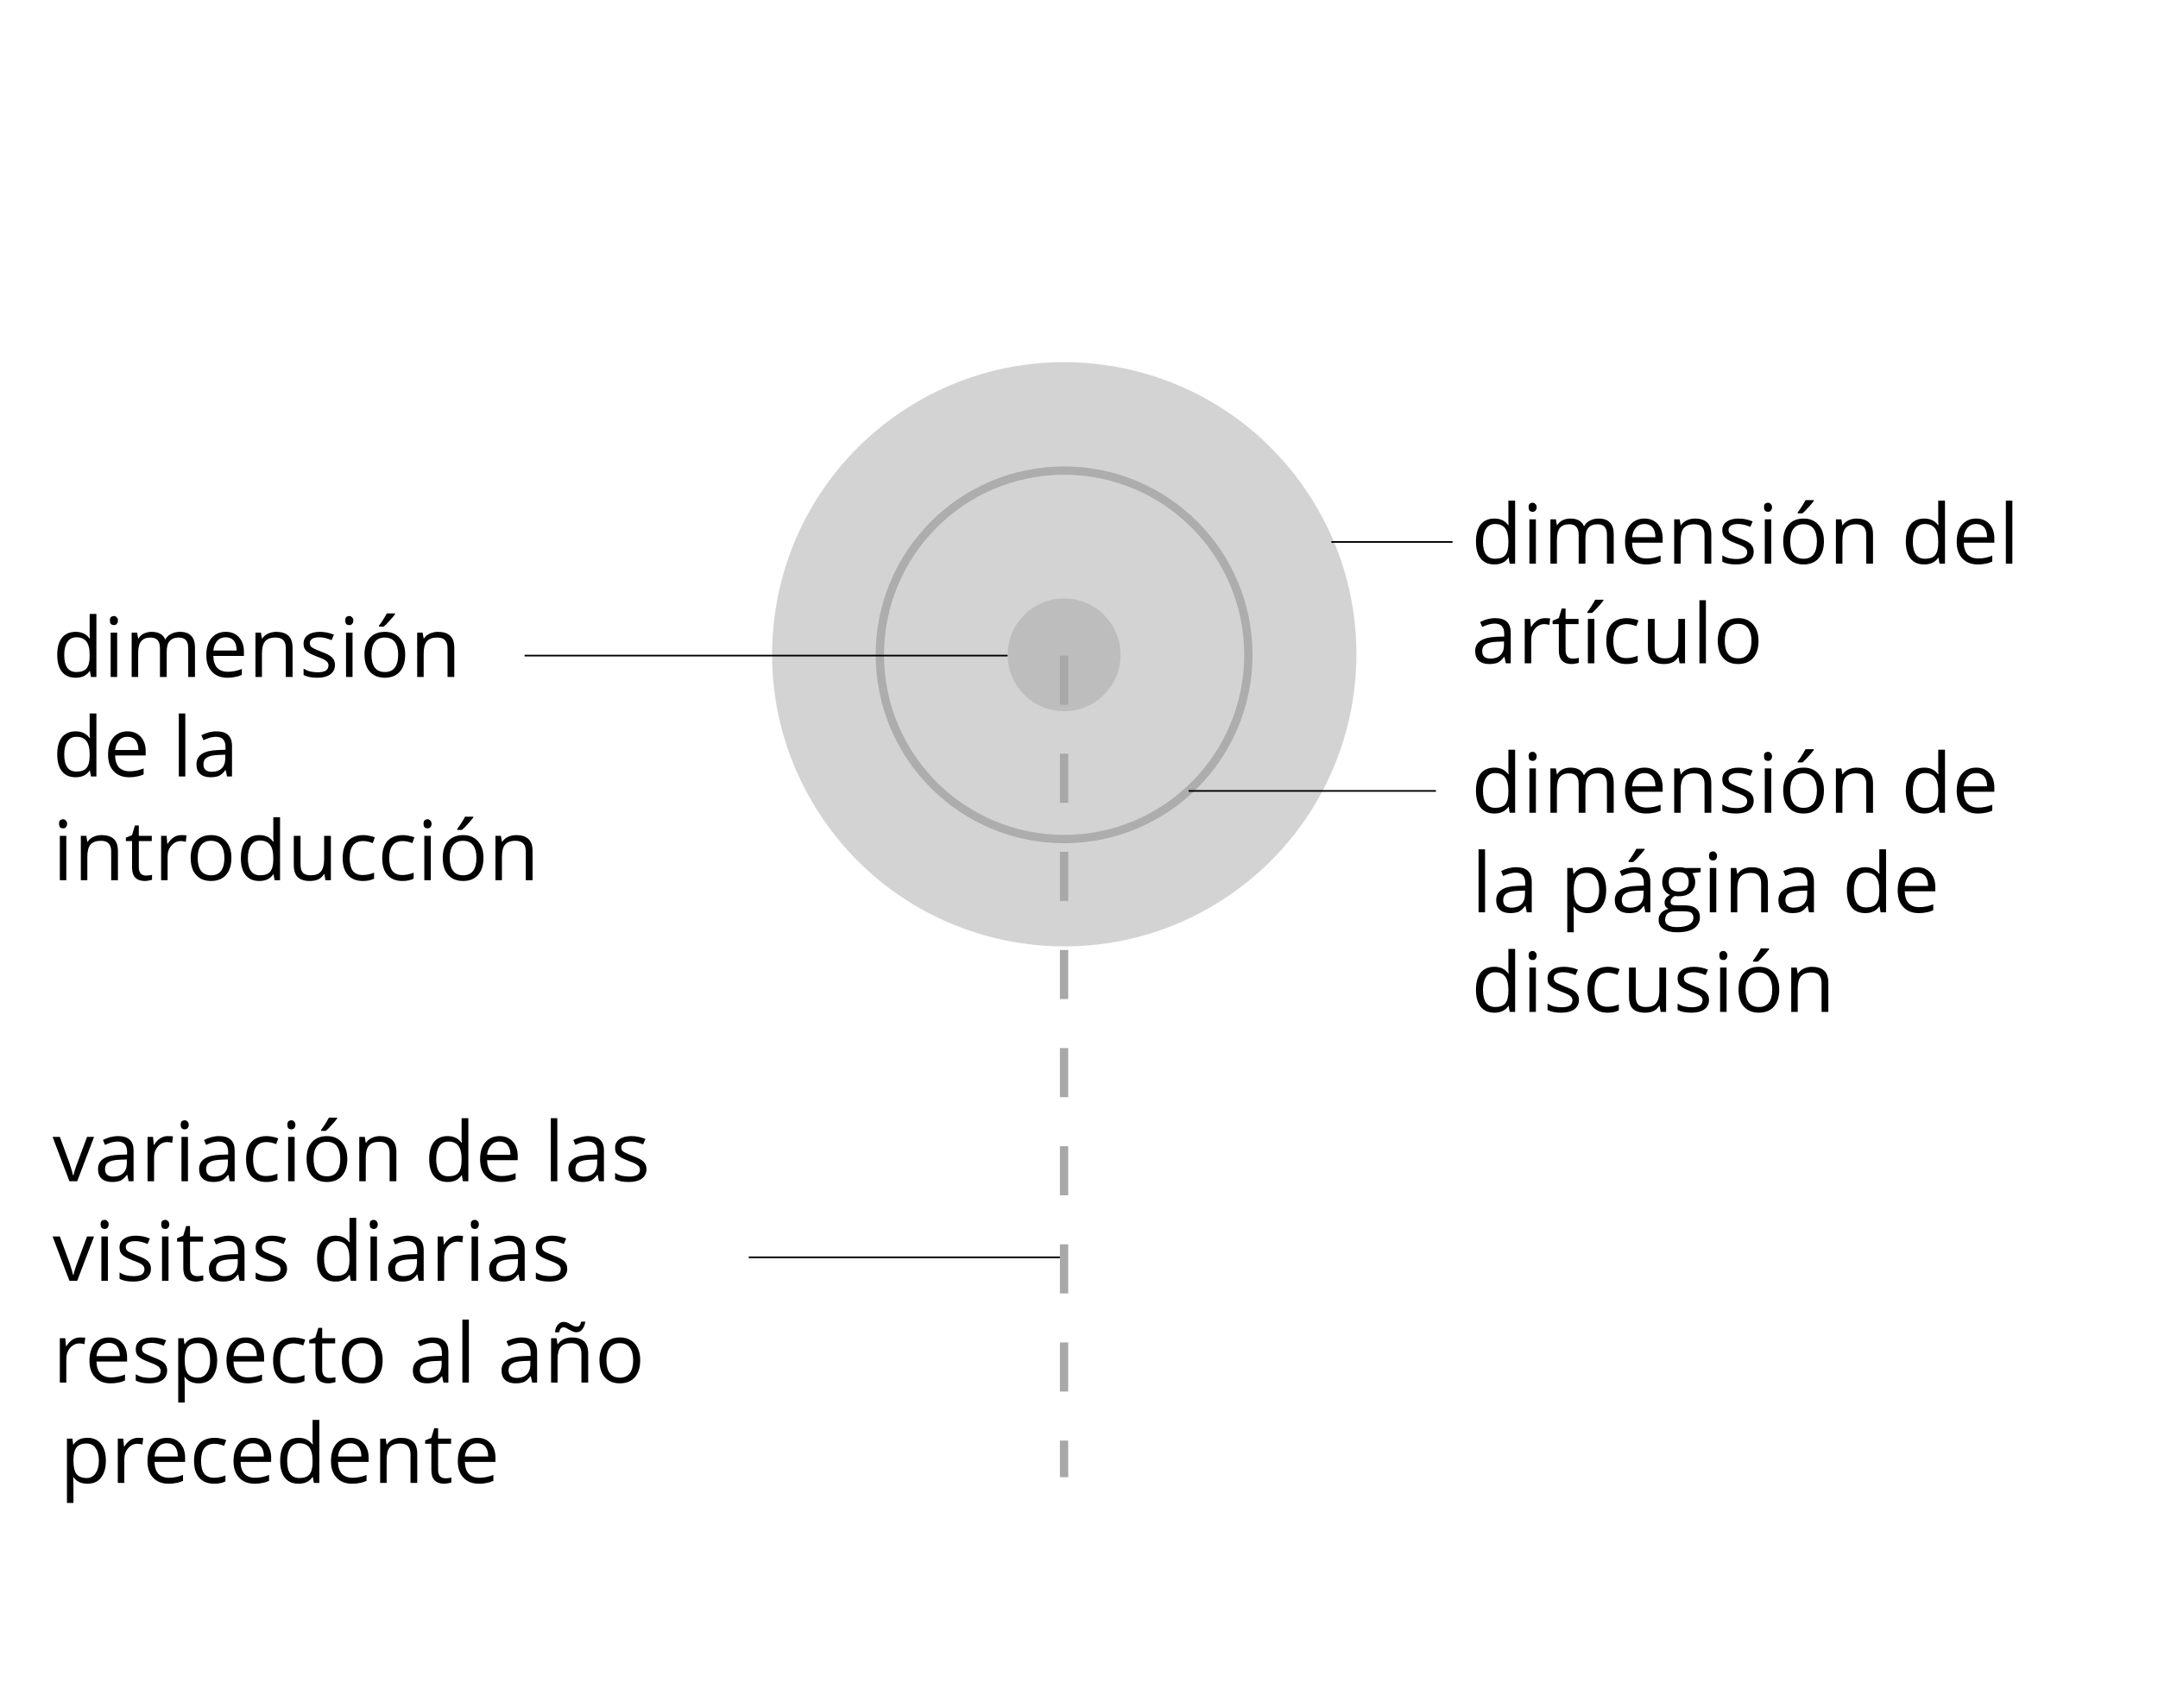
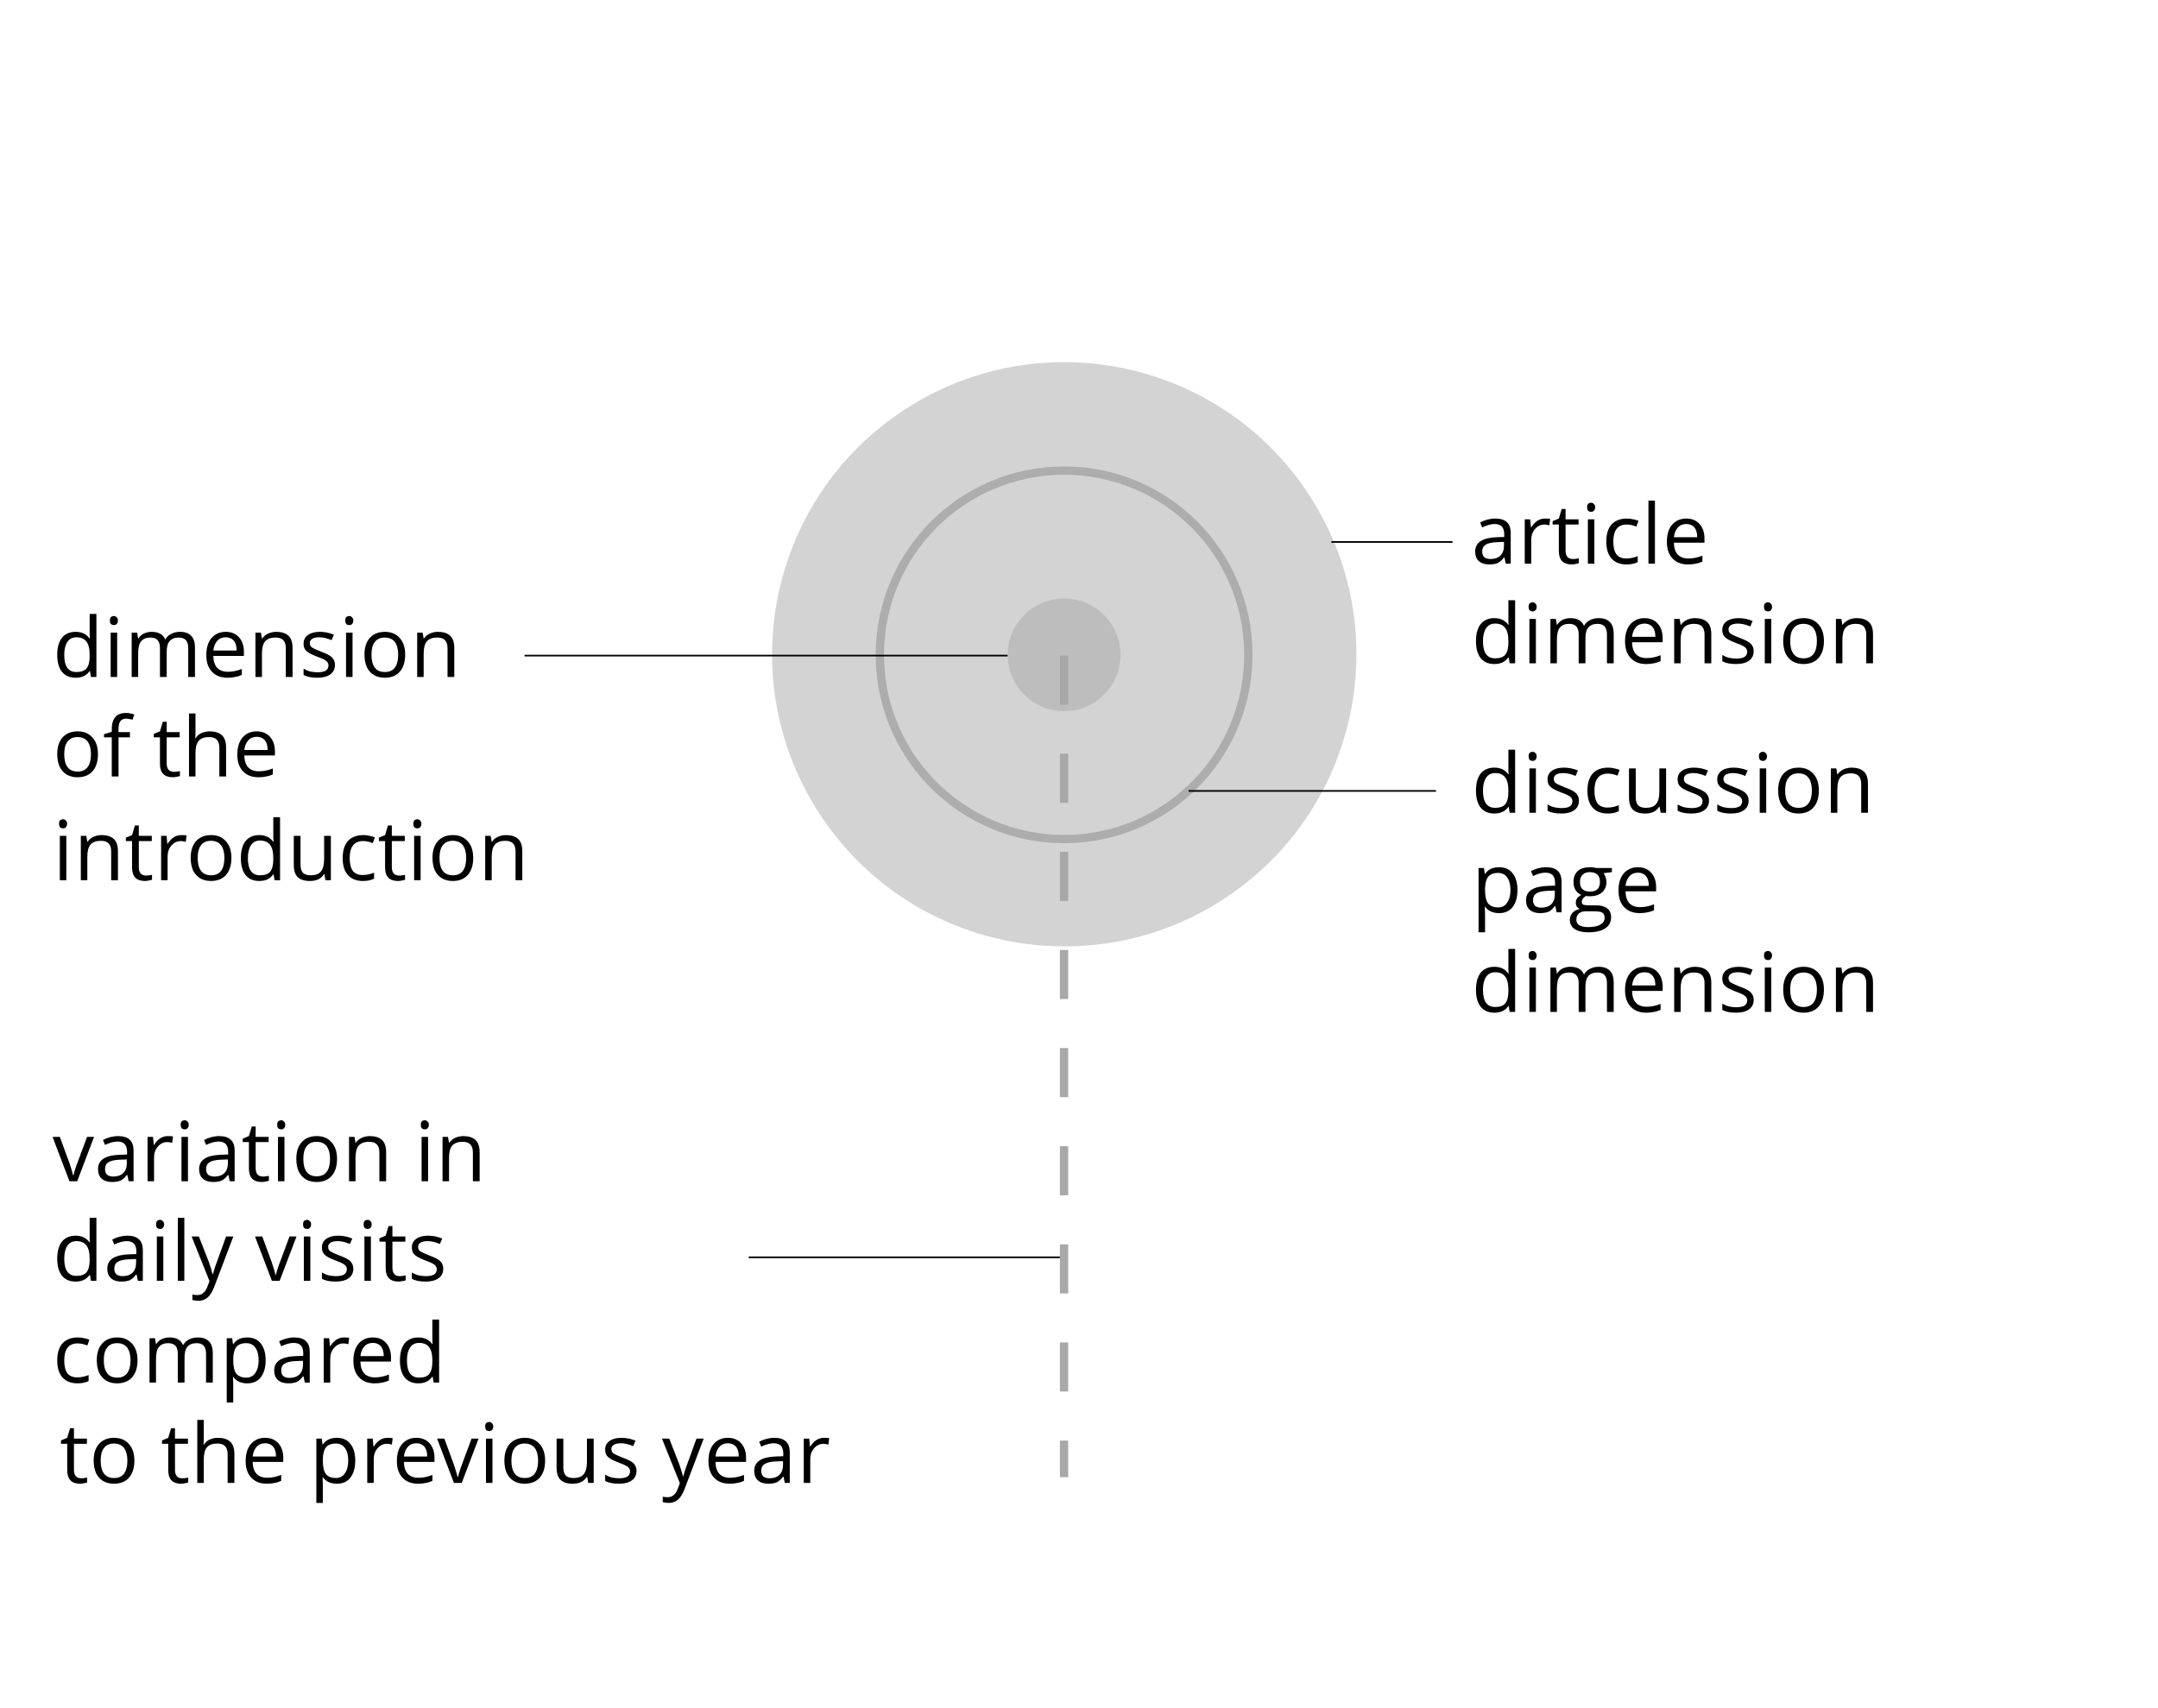
<svg xmlns="http://www.w3.org/2000/svg" version="1.1" id="Livello_1" x="0px" y="0px" viewBox="0 0 130 102.9" style="enable-background:new 0 0 130 102.9;" xml:space="preserve">
  <defs id="defs79" />
  <style type="text/css" id="style2">
	.st0{opacity:0.5;fill:#A8A8A8;enable-background:new    ;}
	.st1{opacity:0.9;fill:none;stroke:#A8A8A8;stroke-width:0.5;enable-background:new    ;}
	.st2{font-family:'OpenSans';}
	.st3{font-size:5px;}
	.st4{fill:none;stroke:#000000;stroke-width:0.1;stroke-miterlimit:10;}
	.st5{enable-background:new    ;}
	.st6{opacity:0.9;enable-background:new    ;}
	.st7{fill:none;stroke:#A8A8A8;stroke-width:0.5;stroke-dasharray:2.956,2.956;}
</style>
  <g transform="translate(560.8027,694.054)" id="g48">
    <ellipse transform="matrix(0.8222 -0.5692 0.5692 0.8222 284.2942 -399.1431)" class="st0" cx="-496.7" cy="-654.6" rx="17.6" ry="17.6" id="ellipse4" />
    <circle class="st0" cx="-496.7" cy="-654.6" r="3.4" id="circle6" />
    <circle class="st1" cx="-496.7" cy="-654.6" r="11.1" id="circle8" />
-     <text transform="translate(-472.1701,-660.0921)" class="st2 st3" id="text10">dimensión del </text>
-     <text transform="translate(-472.1701,-654.0921)" class="st2 st3" id="text12">artículo</text>
+     <text transform="translate(-472.1701,-660.0921)" class="st2 st3" id="text10">article </text>
+     <text transform="translate(-472.1701,-654.0921)" class="st2 st3" id="text12">dimension</text>
    <line class="st4" x1="-480.6" y1="-661.4" x2="-473.3" y2="-661.4" id="line14" />
    <text transform="translate(-472.1701,-689.6609)" class="st5" id="text24" style="line-height:0.4;white-space:pre;inline-size:42.314;display:inline" xml:space="preserve" />
-     <text transform="translate(-472.1701,-645.0852)" class="st2 st3" id="text28">dimensión de </text>
-     <text transform="translate(-472.1701,-639.0852)" class="st2 st3" id="text30">la página de</text>
-     <text transform="translate(-472.1701,-633.0852)" class="st2 st3" id="text32">discusión</text>
+     <text transform="translate(-472.1701,-645.0852)" class="st2 st3" id="text28">discussion </text>
+     <text transform="translate(-472.1701,-639.0852)" class="st2 st3" id="text30">page</text>
+     <text transform="translate(-472.1701,-633.0852)" class="st2 st3" id="text32">dimension</text>
    <line class="st4" x1="-489.2" y1="-646.4" x2="-474.3" y2="-646.4" id="line34" />
-     <text transform="translate(-557.6358,-653.2667)" class="st2 st3" id="text38">dimensión </text>
+     <text transform="translate(-557.6358,-653.2667)" class="st2 st3" id="text38">dimension</text>
    <text transform="translate(-557.6358,-647.2706)" class="st2 st3" id="text40">
-       <tspan id="tspan341" x="0" y="0">de la</tspan>
-       <tspan id="tspan343" x="0" y="6.25">introducción</tspan>
+       <tspan id="tspan341" x="0" y="0">of the</tspan>
+       <tspan id="tspan343" x="0" y="6.25">introduction</tspan>
    </text>
-     <text transform="translate(-557.6358,-622.8849)" class="st2 st3" id="text42">variación de las</text>
-     <text transform="translate(-557.6358,-616.8849)" class="st2 st3" id="text44">visitas diarias</text>
+     <text transform="translate(-557.6358,-622.8849)" class="st2 st3" id="text42">variation in</text>
+     <text transform="translate(-557.6358,-616.8849)" class="st2 st3" id="text44">daily visits </text>
    <line class="st4" x1="-515.7" y1="-618.3" x2="-496.7" y2="-618.3" id="line46" />
  </g>
  <line class="st7" x1="64.1" y1="39.5" x2="64.1" y2="89" id="line54" />
-   <text transform="translate(3.1669,83.3005)" class="st2 st3" id="text56">respecto al año</text>
-   <text transform="matrix(1 0 0 1 3.596 89.348)" class="st2 st3" id="text58">precedente</text>
+   <text transform="translate(3.1669,83.3005)" class="st2 st3" id="text56">compared</text>
+   <text transform="matrix(1 0 0 1 3.596 89.348)" class="st2 st3" id="text58">to the previous year</text>
  <line class="st4" x1="31.6" y1="39.5" x2="60.7" y2="39.5" id="line74" />
</svg>
